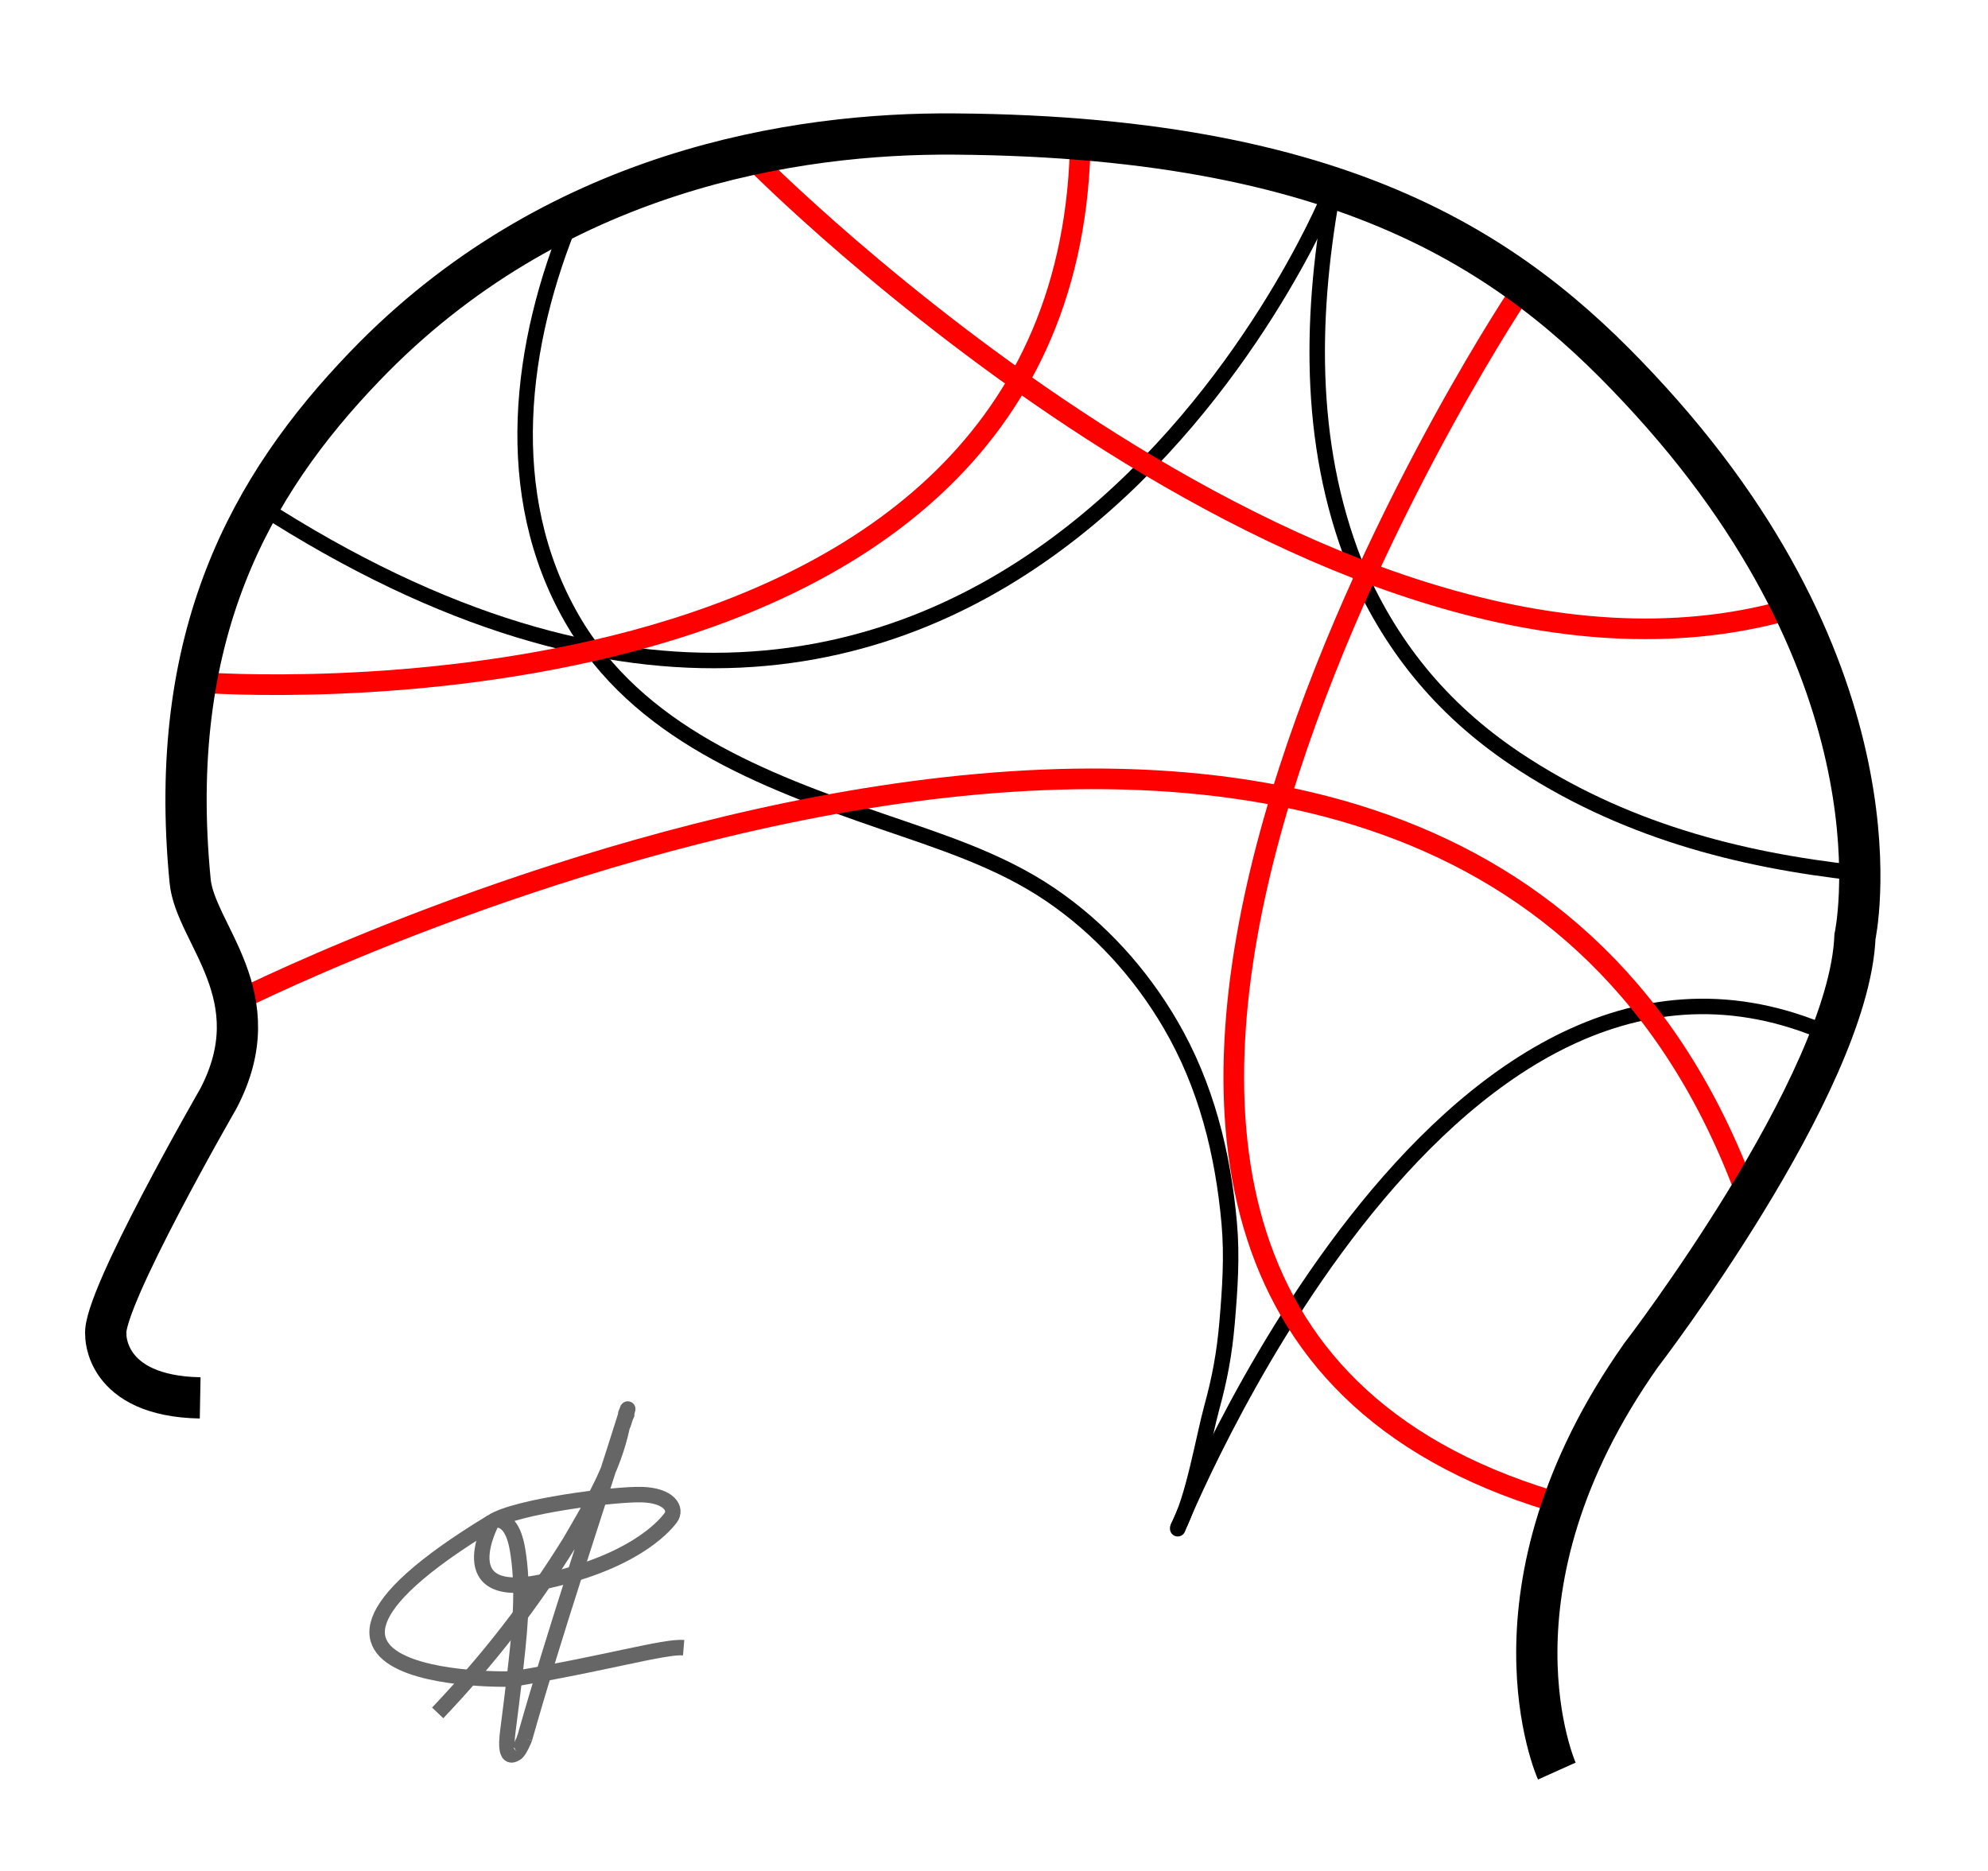
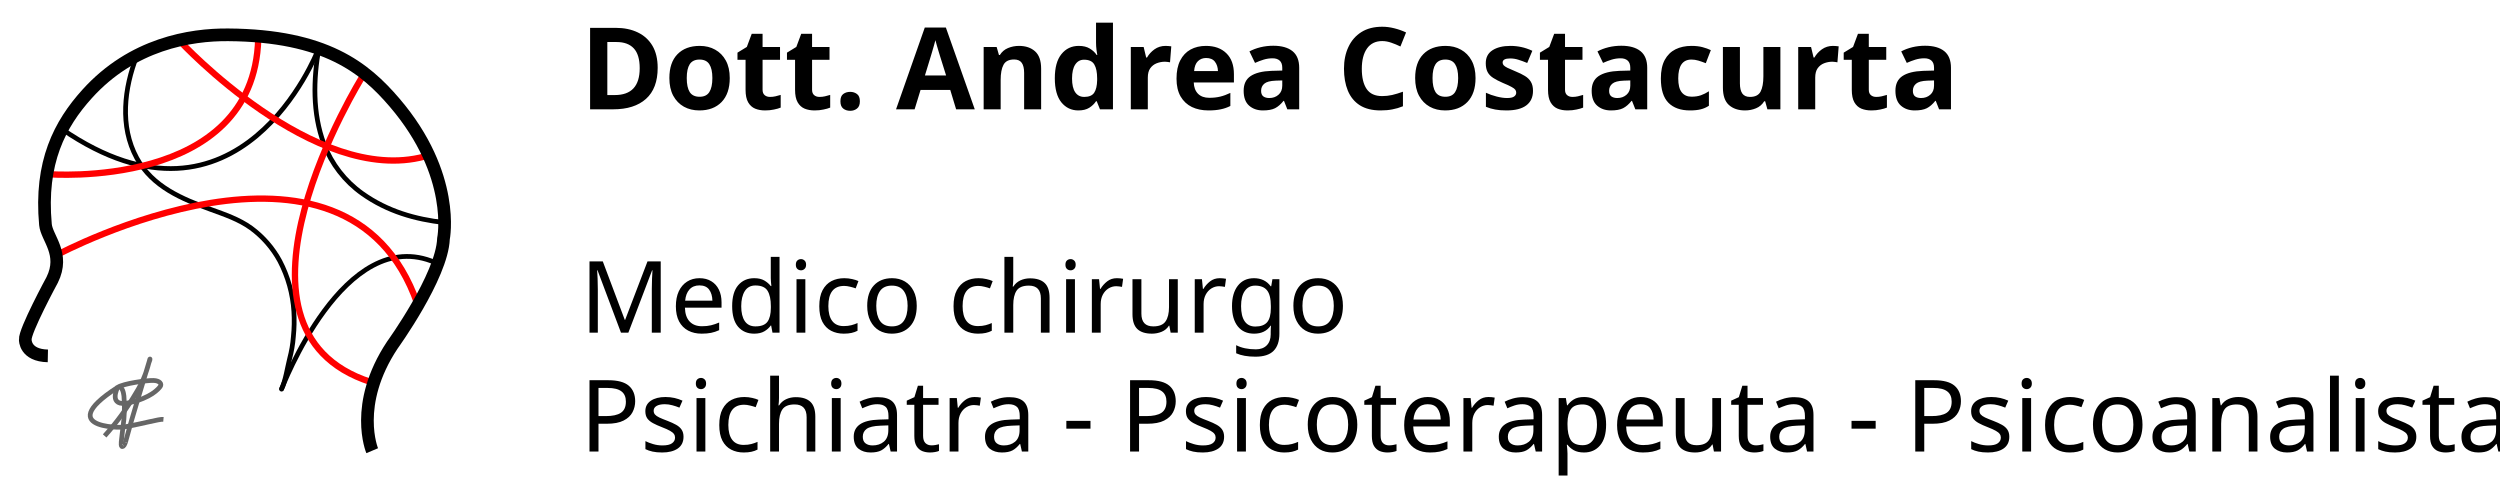
- <svg xmlns="http://www.w3.org/2000/svg" viewBox="0 0 128.504 120.945" height="120.945" width="128.504" xml:space="preserve" id="svg2" version="1.1">
-   <defs id="defs6">
-     <clipPath id="clipPath18" clipPathUnits="userSpaceOnUse">
-       <path id="path16" d="M 0,90.709 H 96.378 V 0 H 0 Z" />
+ <svg xmlns="http://www.w3.org/2000/svg" width="526" height="100.164" viewBox="0 0 526 100.164">
+   <defs>
+     <clipPath id="clip-path">
+       <path id="path16" d="M0-120.945H100v100H0Z" transform="translate(0 120.945)" />
    </clipPath>
  </defs>
-   <g transform="matrix(1.333333,0,0,-1.333333,0,120.9449)" id="g10">
-     <g id="g12">
-       <g clip-path="url(#clipPath18)" id="g14">
-         <g transform="translate(64.4092,81.147)" id="g20">
-           <path id="path22" style="fill:none;stroke:#000000;stroke-width:0.75;stroke-linecap:round;stroke-linejoin:round;stroke-miterlimit:10;stroke-dasharray:none;stroke-opacity:1" d="M 0,0 C 0,0 -15.753,-38.256 -51.869,-14.917" />
-         </g>
-         <g transform="translate(27.7598,80.2334)" id="g24">
-           <path id="path26" style="fill:none;stroke:#000000;stroke-width:0.75;stroke-linecap:round;stroke-linejoin:round;stroke-miterlimit:10;stroke-dasharray:none;stroke-opacity:1" d="m 0,0 c -2.577,-6.185 -3.512,-13.471 -0.034,-19.519 3.181,-5.527 9.246,-7.837 15.015,-9.825 2.82,-0.972 5.707,-1.872 8.187,-3.559 2.393,-1.625 4.361,-3.803 5.811,-6.282 1.733,-2.959 2.548,-6.252 2.853,-9.627 0.147,-1.63 0.036,-3.211 -0.103,-4.837 -0.128,-1.493 -0.353,-2.705 -0.751,-4.154 -0.376,-1.37 -0.895,-4.444 -1.629,-5.756" />
-         </g>
-         <g transform="translate(88.2627,40.7441)" id="g28">
-           <path id="path30" style="fill:none;stroke:#000000;stroke-width:0.75;stroke-linecap:round;stroke-linejoin:round;stroke-miterlimit:10;stroke-dasharray:none;stroke-opacity:1" d="M 0,0 C -18.473,7.581 -31.167,-24.153 -31.167,-24.153" />
-         </g>
-         <g transform="translate(90.0664,48.3799)" id="g32">
-           <path id="path34" style="fill:none;stroke:#000000;stroke-width:0.75;stroke-linecap:round;stroke-linejoin:round;stroke-miterlimit:10;stroke-dasharray:none;stroke-opacity:1" d="m 0,0 c -5.824,0.638 -11.46,2.108 -16.597,5.54 -3.646,2.451 -6.132,5.556 -7.79,9.479 -2.32,5.883 -2.155,12.256 -0.995,18.429" />
-         </g>
-         <g transform="translate(73.4893,76.2285)" id="g36">
-           <path id="path38" style="fill:none;stroke:#ff0000;stroke-width:1;stroke-linecap:round;stroke-linejoin:round;stroke-miterlimit:10;stroke-dasharray:none;stroke-opacity:1" d="M 0,0 C 0,0 -31.885,-48.126 1.717,-58.282" />
-         </g>
-         <g transform="translate(11.6445,42.2529)" id="g40">
-           <path id="path42" style="fill:none;stroke:#ff0000;stroke-width:1;stroke-linecap:butt;stroke-linejoin:miter;stroke-miterlimit:4;stroke-dasharray:none;stroke-opacity:1" d="M 0,0 C 0,0 58.626,29.447 72.993,-9.378" />
-         </g>
-         <g transform="translate(36.5645,82.9238)" id="g44">
-           <path id="path46" style="fill:none;stroke:#ff0000;stroke-width:1;stroke-linecap:round;stroke-linejoin:round;stroke-miterlimit:10;stroke-dasharray:none;stroke-opacity:1" d="M 0,0 C 0,0 27.236,-27.615 49.555,-21.932" />
-         </g>
-         <g transform="translate(9.8262,57.6143)" id="g48">
-           <path id="path50" style="fill:none;stroke:#ff0000;stroke-width:1;stroke-linecap:round;stroke-linejoin:round;stroke-miterlimit:10;stroke-dasharray:none;stroke-opacity:1" d="M 0,0 C 0,0 41.655,-3.159 42.539,25.821" />
-         </g>
-         <g transform="translate(9.7041,22.9355)" id="g52">
-           <path id="path54" style="fill:none;stroke:#000000;stroke-width:2;stroke-linecap:butt;stroke-linejoin:miter;stroke-miterlimit:4;stroke-dasharray:none;stroke-opacity:1" d="m 0,0 c -4.679,0.087 -4.575,3.072 -4.575,3.072 -0.19,1.637 5.452,11.429 5.452,11.429 2.625,4.991 -1.111,7.977 -1.363,10.556 -1.162,11.896 2.915,19.18 8.453,24.943 9.152,9.544 20.915,11.339 28.617,11.275 19.72,-0.141 27.7,-6.311 33.738,-12.95 C 82.882,34.502 80.225,22.367 80.225,22.367 79.925,15.172 69.853,2.065 69.853,2.065 61.824,-9.313 65.77,-18.093 65.77,-18.093" />
-         </g>
-         <g transform="translate(23.8428,16.918)" id="g56">
-           <path id="path58" style="fill:none;stroke:#666666;stroke-width:0.75;stroke-linecap:butt;stroke-linejoin:miter;stroke-miterlimit:4;stroke-dasharray:none;stroke-opacity:1" d="M 0,0 C 0,0 -2.08,-3.834 2.348,-2.923 6.774,-2.012 8.313,-0.267 8.661,0.189 9.007,0.645 8.583,1.291 7.274,1.328 5.966,1.367 1.153,0.76 0,0 Z" />
-         </g>
-         <g transform="translate(24.8662,9.3066)" id="g60">
-           <path id="path62" style="fill:none;stroke:#666666;stroke-width:0.75;stroke-linecap:butt;stroke-linejoin:miter;stroke-miterlimit:4;stroke-dasharray:none;stroke-opacity:1" d="M 0,0 C 4.504,0.76 7.354,1.595 8.277,1.519" />
-         </g>
-         <g transform="translate(24.9043,9.332)" id="g64">
-           <path id="path66" style="fill:none;stroke:#666666;stroke-width:0.75;stroke-linecap:butt;stroke-linejoin:miter;stroke-miterlimit:4;stroke-dasharray:none;stroke-opacity:1" d="M 0,0 C 2.075,0 -15.075,-0.923 -1.062,7.586" />
-         </g>
-         <g transform="translate(25.0654,5.749)" id="g68">
-           <path id="path70" style="fill:none;stroke:#666666;stroke-width:0.75;stroke-linecap:butt;stroke-linejoin:miter;stroke-miterlimit:4;stroke-dasharray:none;stroke-opacity:1" d="m 0,0 c -0.682,-0.532 -0.469,0.818 -0.428,1.159 0.101,0.816 0.21,1.629 0.302,2.444 0.221,1.948 0.472,3.996 0.194,5.95 -0.083,0.582 -0.27,1.711 -1.066,1.723" />
-         </g>
-         <g transform="translate(21.2188,7.6631)" id="g72">
-           <path id="path74" style="fill:none;stroke:#666666;stroke-width:0.75;stroke-linecap:butt;stroke-linejoin:miter;stroke-miterlimit:4;stroke-dasharray:none;stroke-opacity:1" d="m 0,0 c 2.419,2.548 4.506,5.207 6.42,8.297 1.045,1.801 2.089,3.516 2.523,5.576 0.087,0.171 0.13,0.423 0.217,0.596 0,0.085 0.031,0.178 0.051,0.261 -0.234,-0.573 0.038,0.049 0,0 C 7.538,9.414 5.725,4.093 4.212,-1.246" />
-         </g>
-         <g transform="translate(25.4434,6.4453)" id="g76">
-           <path id="path78" style="fill:none;stroke:#666666;stroke-width:0.75;stroke-linecap:butt;stroke-linejoin:miter;stroke-miterlimit:4;stroke-dasharray:none;stroke-opacity:1" d="M 0,0 C 0,0 -0.269,-0.666 -0.41,-0.715" />
+   <g id="logo" transform="translate(-140 -43)">
+     <g id="g10" transform="translate(140 43.164)">
+       <g id="g12">
+         <g id="g14" clip-path="url(#clip-path)">
+           <g id="g20" transform="translate(13.011 10.541)">
+             <path id="path22" d="M-15.34,0S-31.685,42.174-69.158,16.445" transform="translate(69.158)" fill="none" stroke="#000" stroke-linecap="round" stroke-linejoin="round" stroke-miterlimit="10" stroke-width="1" />
+           </g>
+           <g id="g24" transform="translate(26.415 11.549)">
+             <path id="path26" d="M-.681,0C-3.355,6.819-4.325,14.851-.716,21.518c3.3,6.093,9.593,8.64,15.579,10.831,2.926,1.072,5.921,2.064,8.495,3.924A20.978,20.978,0,0,1,29.387,43.2a26.391,26.391,0,0,1,2.96,10.613,32.007,32.007,0,0,1-.107,5.332,25.353,25.353,0,0,1-.779,4.579c-.39,1.51-.929,4.9-1.69,6.346" transform="translate(3.069)" fill="none" stroke="#000" stroke-linecap="round" stroke-linejoin="round" stroke-miterlimit="10" stroke-width="1" />
+           </g>
+           <g id="g28" transform="translate(59.241 53.793)">
+             <path id="path30" d="M-9.218-.27C-28.385-8.628-41.556,26.357-41.556,26.357" transform="translate(41.556 1.56)" fill="none" stroke="#000" stroke-linecap="round" stroke-linejoin="round" stroke-miterlimit="10" stroke-width="1" />
+           </g>
+           <g id="g32" transform="translate(66.258 9.791)">
+             <path id="path34" d="M-7.751-7.723c-6.043-.7-11.891-2.324-17.221-6.107a22.66,22.66,0,0,1-8.083-10.45c-2.407-6.486-2.236-13.511-1.032-20.317" transform="translate(34.944 44.597)" fill="none" stroke="#000" stroke-linecap="round" stroke-linejoin="round" stroke-miterlimit="10" stroke-width="1" />
+           </g>
+           <g id="g36" transform="translate(62.061 15.964)">
+             <path id="path38" d="M-4.045,0S-37.128,53.055-2.263,64.252" transform="translate(18.234)" fill="none" stroke="red" stroke-linecap="round" stroke-linejoin="round" stroke-miterlimit="10" stroke-width="1.333" />
+           </g>
+           <g id="g40" transform="translate(12.082 41.628)">
+             <path id="path42" d="M0-2.47S60.829-34.933,75.736,7.869" transform="translate(0 14.261)" fill="none" stroke="red" stroke-width="1.333" />
+           </g>
+           <g id="g44" transform="translate(37.939 8.583)">
+             <path id="path46" d="M0,0S28.26,30.444,51.417,24.178" fill="none" stroke="red" stroke-linecap="round" stroke-linejoin="round" stroke-miterlimit="10" stroke-width="1.333" />
+           </g>
+           <g id="g48" transform="translate(10.195 8.019)">
+             <path id="path50" d="M0-5.962S43.22-2.48,44.138-34.428" transform="translate(0 34.428)" fill="none" stroke="red" stroke-linecap="round" stroke-linejoin="round" stroke-miterlimit="10" stroke-width="1.333" />
+           </g>
+           <g id="g52" transform="translate(5.317 7.162)">
+             <path id="path54" d="M-1.354-14.149c-4.855-.1-4.747-3.387-4.747-3.387-.2-1.8,5.657-12.6,5.657-12.6,2.724-5.5-1.153-8.794-1.414-11.637-1.206-13.114,3.025-21.145,8.771-27.5,9.5-10.522,21.7-12.5,29.692-12.43,20.461.155,28.741,6.957,35.006,14.276C84.642-52.185,81.886-38.807,81.886-38.807c-.311,7.932-10.762,22.381-10.762,22.381C62.793-3.882,66.887,5.8,66.887,5.8" transform="translate(6.106 81.702)" fill="none" stroke="#000" stroke-width="2.667" />
+           </g>
+           <g id="g56" transform="translate(24.232 79.883)">
+             <path id="path58" d="M-.144-.307S-2.3,3.92,2.292,2.915,8.481-.013,8.842-.515,8.761-1.73,7.4-1.771,1.052-1.145-.144-.307Z" transform="translate(0.651 1.773)" fill="none" stroke="#666" stroke-width="1" />
+           </g>
+           <g id="g60" transform="translate(25.801 88.06)">
+             <path id="path62" d="M0-.352C4.673-1.19,7.63-2.11,8.588-2.026" transform="translate(0 2.032)" fill="none" stroke="#666" stroke-width="1" />
+           </g>
+           <g id="g64" transform="translate(18.97 81.349)">
+             <path id="path66" d="M-1.958-1.752c2.153,0-15.642,1.018-1.1-8.363" transform="translate(8.828 10.115)" fill="none" stroke="#666" stroke-width="1" />
+           </g>
+           <g id="g68" transform="translate(24.972 81.231)">
+             <path id="path70" d="M-.3-2.6c-.708.586-.487-.9-.444-1.278.1-.9.218-1.8.313-2.694a27.826,27.826,0,0,0,.2-6.559c-.086-.642-.28-1.886-1.106-1.9" transform="translate(1.331 15.035)" fill="none" stroke="#666" stroke-width="1" />
+           </g>
+           <g id="g72" transform="translate(22.016 75.31)">
+             <path id="path74" d="M0-3.4a55.185,55.185,0,0,0,6.661-9.147A21.536,21.536,0,0,0,9.279-18.7c.09-.189.135-.466.225-.657a1.375,1.375,0,0,1,.053-.288c-.243.632.039-.054,0,0C7.821-13.78,5.94-7.914,4.37-2.028" transform="translate(0 19.644)" fill="none" stroke="#666" stroke-width="1" />
+           </g>
+           <g id="g76" transform="translate(25.974 92.895)">
+             <path id="path78" d="M-.121,0S-.4.734-.547.788" transform="translate(0.547)" fill="none" stroke="#666" stroke-width="1" />
+           </g>
        </g>
      </g>
    </g>
+     <text id="Dott._Andrea_Costacurta" data-name="Dott. Andrea Costacurta" transform="translate(262 66)" font-size="24" font-family="Raleway" font-weight="600">
+       <tspan x="0" y="0">Dott. Andrea Costacurta</tspan>
+     </text>
+     <text id="Medico_chirurgo_Psichiatra_-_Psicoterapeuta_-_Psicoanalista" data-name="Medico chirurgo Psichiatra - Psicoterapeuta - Psicoanalista" transform="translate(262 113)" font-size="21" font-family="Raleway">
+       <tspan x="0" y="0">Medico chirurgo</tspan>
+       <tspan x="0" y="25">Psichiatra - Psicoterapeuta - Psicoanalista</tspan>
+     </text>
  </g>
</svg>
